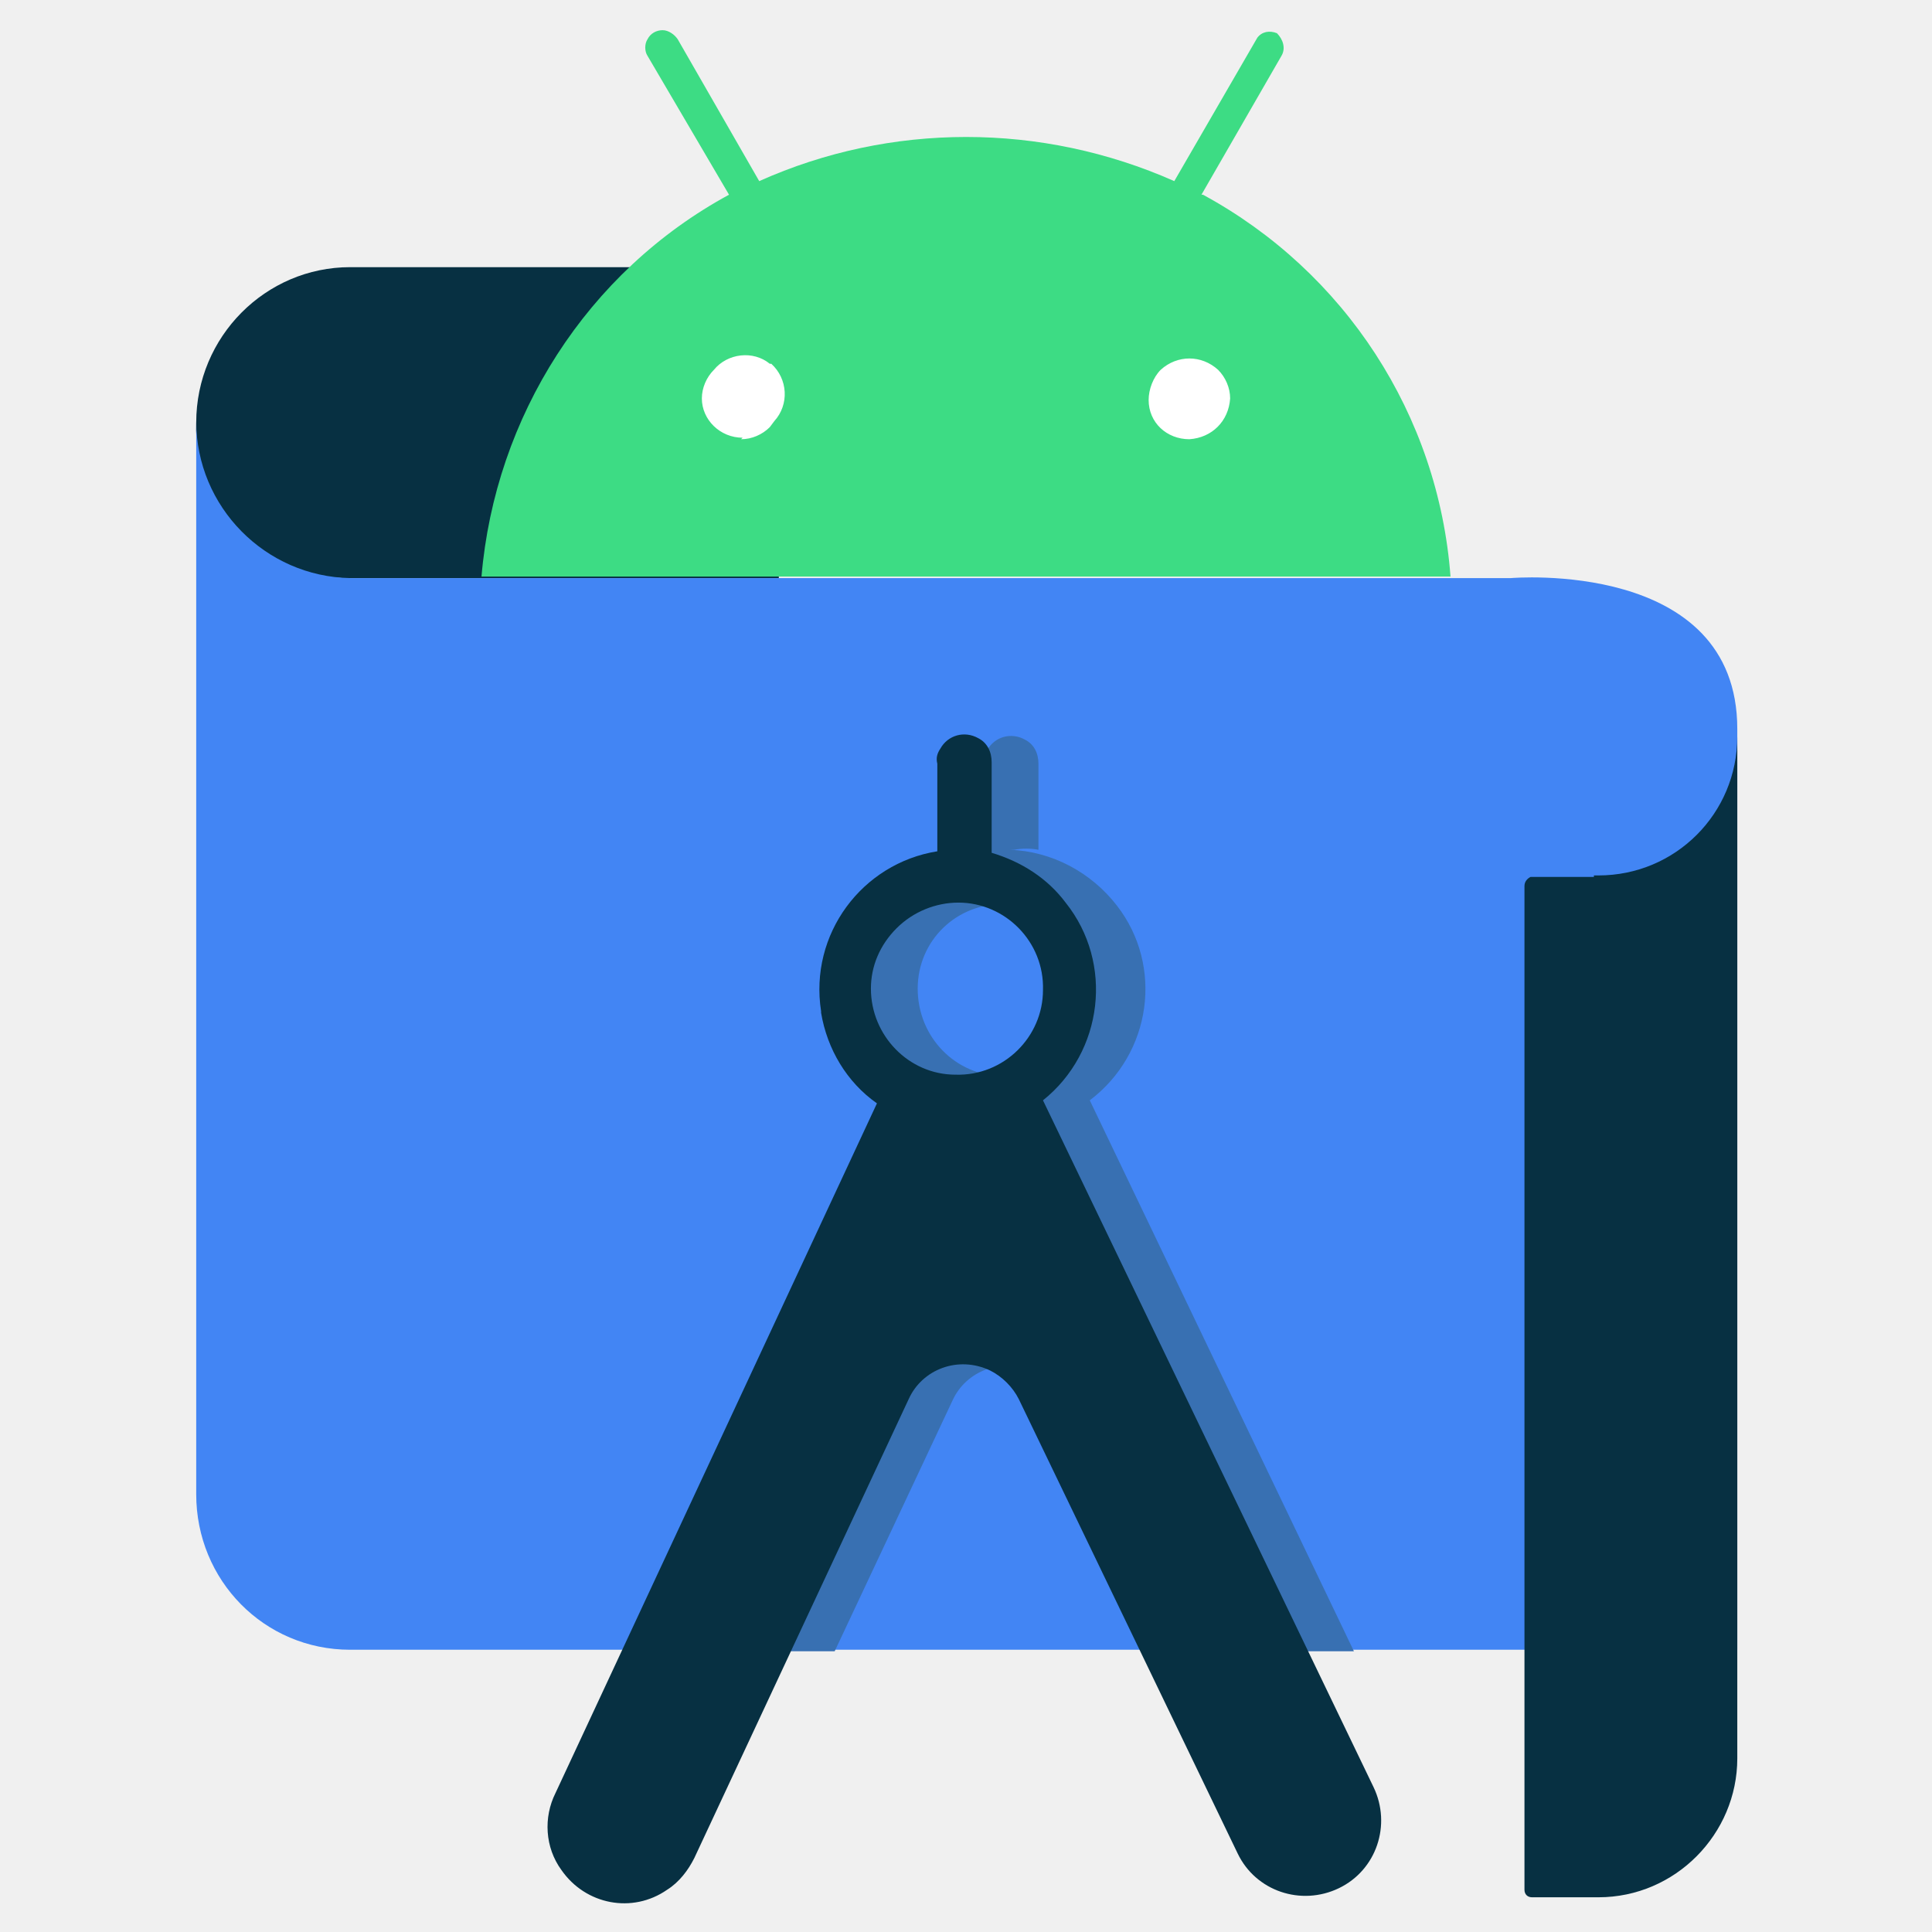
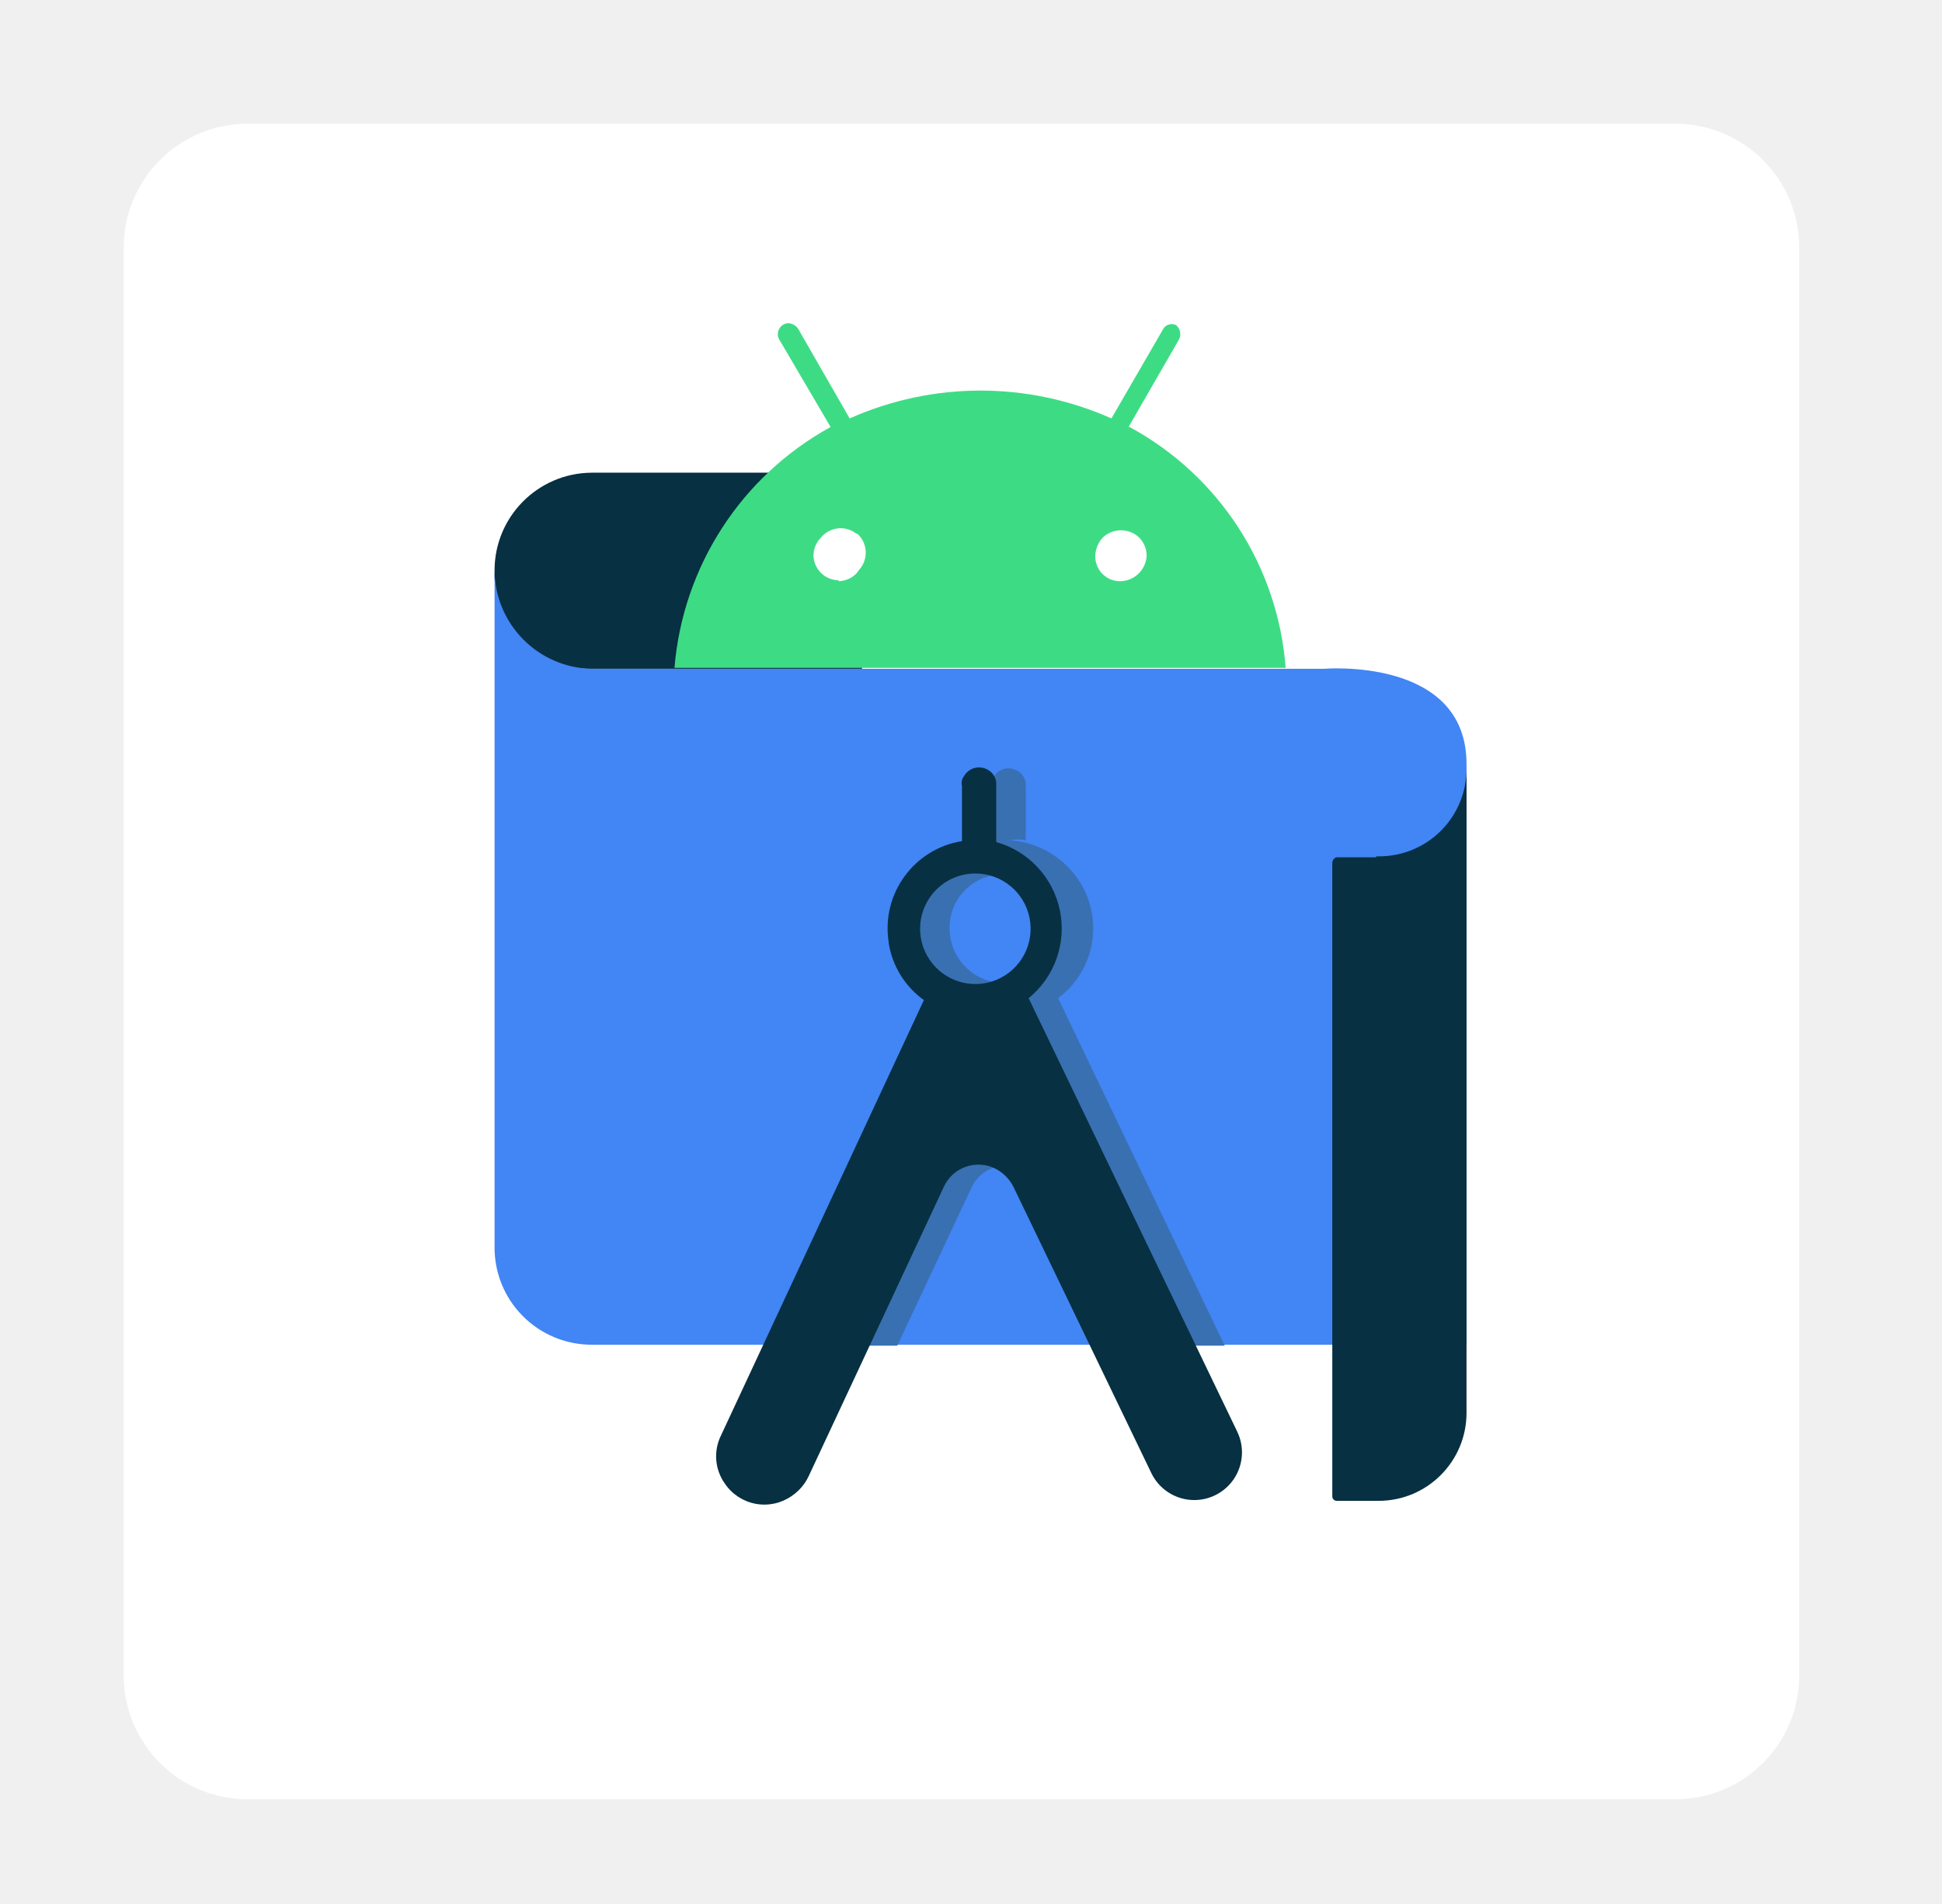
- <svg xmlns="http://www.w3.org/2000/svg" viewBox="0 0 128 128">
-   <path fill="#073042" d="M51.3 17.7H23.2C17.6 17.7 13 22.3 13 28c-.2 5.5 4.2 10.1 9.7 10.3h28.9l-.3-20.6z" />
-   <path fill="#4285F4" d="M115 109.3H23.2c-5.7 0-10.2-4.6-10.2-10.3V27.9c0 5.7 4.6 10.3 10.2 10.4h76.9s15-1.3 15 10v61z" />
-   <path fill="#3870B2" d="M72.2 72.9C76.3 69.8 77.1 64 74 60c-1.7-2.2-4.3-3.6-7.1-3.7h.3c.5-.1 1.1-.1 1.6 0v-5.7c0-.7-.3-1.3-.9-1.6-.9-.5-2-.2-2.5.7-.2.3-.3.6-.2 1v5.8c-5 .8-8.5 5.5-7.7 10.6v.1c.4 2.4 1.7 4.6 3.7 6l-16.9 36.2h11l7.8-16.6c.9-2 3.3-2.9 5.4-1.9.8.4 1.5 1.1 1.9 1.9l8.1 16.6h11.2L72.2 72.9zm-5.7-1.6c-3.2 0-5.7-2.6-5.7-5.8 0-3.2 2.6-5.7 5.8-5.6 1.5 0 2.8.6 3.9 1.6 2.3 2.2 2.3 5.8.1 8.1-1 1-2.5 1.7-4.1 1.7z" />
-   <path fill="#FFF" d="M45.2 22.7h39.4v7.2H45.2v-7.2z" />
-   <path fill="#073042" d="M63.5 59.8c3.1 0 5.7 2.6 5.6 5.8 0 3.1-2.6 5.7-5.8 5.6-3.1 0-5.6-2.6-5.6-5.7 0-1.5.6-2.9 1.7-4s2.6-1.7 4.1-1.7zm2.2-3.3v-6c0-.7-.3-1.3-.9-1.6-.9-.5-2-.2-2.5.7-.2.3-.3.6-.2 1v5.8c-5 .8-8.5 5.5-7.7 10.6v.1c.4 2.4 1.7 4.6 3.7 6l-21.3 45.7c-.8 1.6-.7 3.6.4 5.1 1.6 2.3 4.7 2.9 7 1.3.8-.5 1.4-1.3 1.8-2.1l14.2-30.4c.9-2 3.3-2.9 5.4-1.9.8.4 1.5 1.1 1.9 1.9L82 122.8c1.2 2.5 4.2 3.5 6.7 2.3 2.5-1.2 3.5-4.2 2.3-6.7L69.1 72.9c4-3.2 4.7-9.1 1.5-13.1-1.2-1.6-2.9-2.7-4.9-3.3" />
-   <path fill="#3DDC84" d="M78.8 29.1c-1.5 0-2.7-1.1-2.7-2.6 0-.7.3-1.5.8-2 1.1-1 2.7-1 3.8 0 .5.5.8 1.2.8 1.9-.1 1.5-1.2 2.6-2.7 2.7M49.2 29c-1.5 0-2.7-1.2-2.7-2.6 0-.7.3-1.4.8-1.9.9-1.1 2.6-1.3 3.7-.4h.1c1.1 1 1.2 2.7.2 3.8l-.3.4c-.5.5-1.2.8-1.9.8m30.5-16.2l5.3-9.2c.3-.5.1-1.1-.3-1.5-.5-.2-1-.1-1.3.3L77.8 12C69 8.1 59 8.1 50.3 12l-5.4-9.4c-.2-.3-.6-.6-1-.6s-.8.2-1 .6c-.2.3-.2.8 0 1.1l5.4 9.2C38.9 18 32.8 27.6 31.9 38.2h64.2c-.8-10.7-7-20.2-16.4-25.3" />
-   <path fill="#073042" d="M105.6 58.1h-4.2c-.2.1-.4.3-.4.6v66.5c0 .3.2.5.5.5h4.4c5.1 0 9.2-4.2 9.2-9.2V48.8c0 5.1-4.1 9.2-9.2 9.2h-.3z" />
+ <svg xmlns="http://www.w3.org/2000/svg" width="204" height="200" viewBox="0 0 204 200">
+   <g id="AndroidStudio" transform="translate(14965 9296)">
+     <g id="Group_138" data-name="Group 138">
+       <rect id="Rectangle_193" data-name="Rectangle 193" width="204" height="200" rx="11" transform="translate(-14965 -9296)" fill="none" />
+       <rect id="Rectangle_194" data-name="Rectangle 194" width="176" height="176" rx="13" transform="translate(-14952 -9283)" fill="#fff" />
+     </g>
+     <g id="AndroidStudio-2" data-name="AndroidStudio" transform="translate(-14926.048 -9264.047)">
+       <path id="Path_23" data-name="Path 23" d="M51.3,17.7H23.2A10.264,10.264,0,0,0,13,28a10.033,10.033,0,0,0,9.7,10.3H51.6l-.3-20.6Z" fill="#073042" />
+       <path id="Path_24" data-name="Path 24" d="M115,109.3H23.2A10.2,10.2,0,0,1,13,99V27.9A10.417,10.417,0,0,0,23.2,38.3h76.9s15-1.3,15,10v61Z" fill="#4285f4" />
+       <path id="Path_25" data-name="Path 25" d="M72.2,72.9A9.154,9.154,0,0,0,74,60a9.458,9.458,0,0,0-7.1-3.7h.3a4.3,4.3,0,0,1,1.6,0V50.6a1.7,1.7,0,0,0-.9-1.6,1.816,1.816,0,0,0-2.5.7,1.163,1.163,0,0,0-.2,1v5.8a9.279,9.279,0,0,0-7.7,10.6v.1a9.132,9.132,0,0,0,3.7,6L44.3,109.4h11l7.8-16.6a3.988,3.988,0,0,1,5.4-1.9,4.36,4.36,0,0,1,1.9,1.9l8.1,16.6H89.7Zm-5.7-1.6a5.72,5.72,0,0,1-5.7-5.8,5.575,5.575,0,0,1,5.8-5.6,5.7,5.7,0,0,1,4,9.7,5.9,5.9,0,0,1-4.1,1.7Z" fill="#3870b2" />
+       <path id="Path_26" data-name="Path 26" d="M45.2,22.7H84.6v7.2H45.2Z" fill="#fff" />
+       <path id="Path_27" data-name="Path 27" d="M63.5,59.8a5.806,5.806,0,1,1-4.1,1.7,5.806,5.806,0,0,1,4.1-1.7Zm2.2-3.3v-6a1.7,1.7,0,0,0-.9-1.6,1.816,1.816,0,0,0-2.5.7,1.163,1.163,0,0,0-.2,1v5.8A9.279,9.279,0,0,0,54.4,67v.1a9.132,9.132,0,0,0,3.7,6L36.8,118.8a4.943,4.943,0,0,0,.4,5.1,5.007,5.007,0,0,0,7,1.3,5.2,5.2,0,0,0,1.8-2.1L60.2,92.7a3.988,3.988,0,0,1,5.4-1.9,4.36,4.36,0,0,1,1.9,1.9L82,122.8a5.009,5.009,0,1,0,9-4.4L69.1,72.9a9.435,9.435,0,0,0-3.4-16.4" fill="#073042" />
+       <path id="Path_28" data-name="Path 28" d="M78.8,29.1a2.606,2.606,0,0,1-2.7-2.6,2.973,2.973,0,0,1,.8-2,2.782,2.782,0,0,1,3.8,0,2.732,2.732,0,0,1,.8,1.9,2.826,2.826,0,0,1-2.7,2.7M49.2,29a2.669,2.669,0,0,1-2.7-2.6,2.732,2.732,0,0,1,.8-1.9,2.674,2.674,0,0,1,3.7-.4h.1a2.69,2.69,0,0,1,.2,3.8l-.3.4a2.732,2.732,0,0,1-1.9.8M79.6,12.9l5.3-9.2a1.237,1.237,0,0,0-.3-1.5,1.06,1.06,0,0,0-1.3.3L77.8,12a33.781,33.781,0,0,0-27.5,0L44.9,2.6a1.326,1.326,0,0,0-1-.6,1.1,1.1,0,0,0-1,.6,1.083,1.083,0,0,0,0,1.1l5.4,9.2A31.828,31.828,0,0,0,31.9,38.2H96.1A31.451,31.451,0,0,0,79.7,12.9" fill="#3ddc84" />
+       <path id="Path_29" data-name="Path 29" d="M105.6,58.1h-4.2a.675.675,0,0,0-.4.6v66.5a.472.472,0,0,0,.5.5h4.4a9.24,9.24,0,0,0,9.2-9.2V48.8a9.176,9.176,0,0,1-9.2,9.2h-.3Z" fill="#073042" />
+     </g>
+   </g>
</svg>
